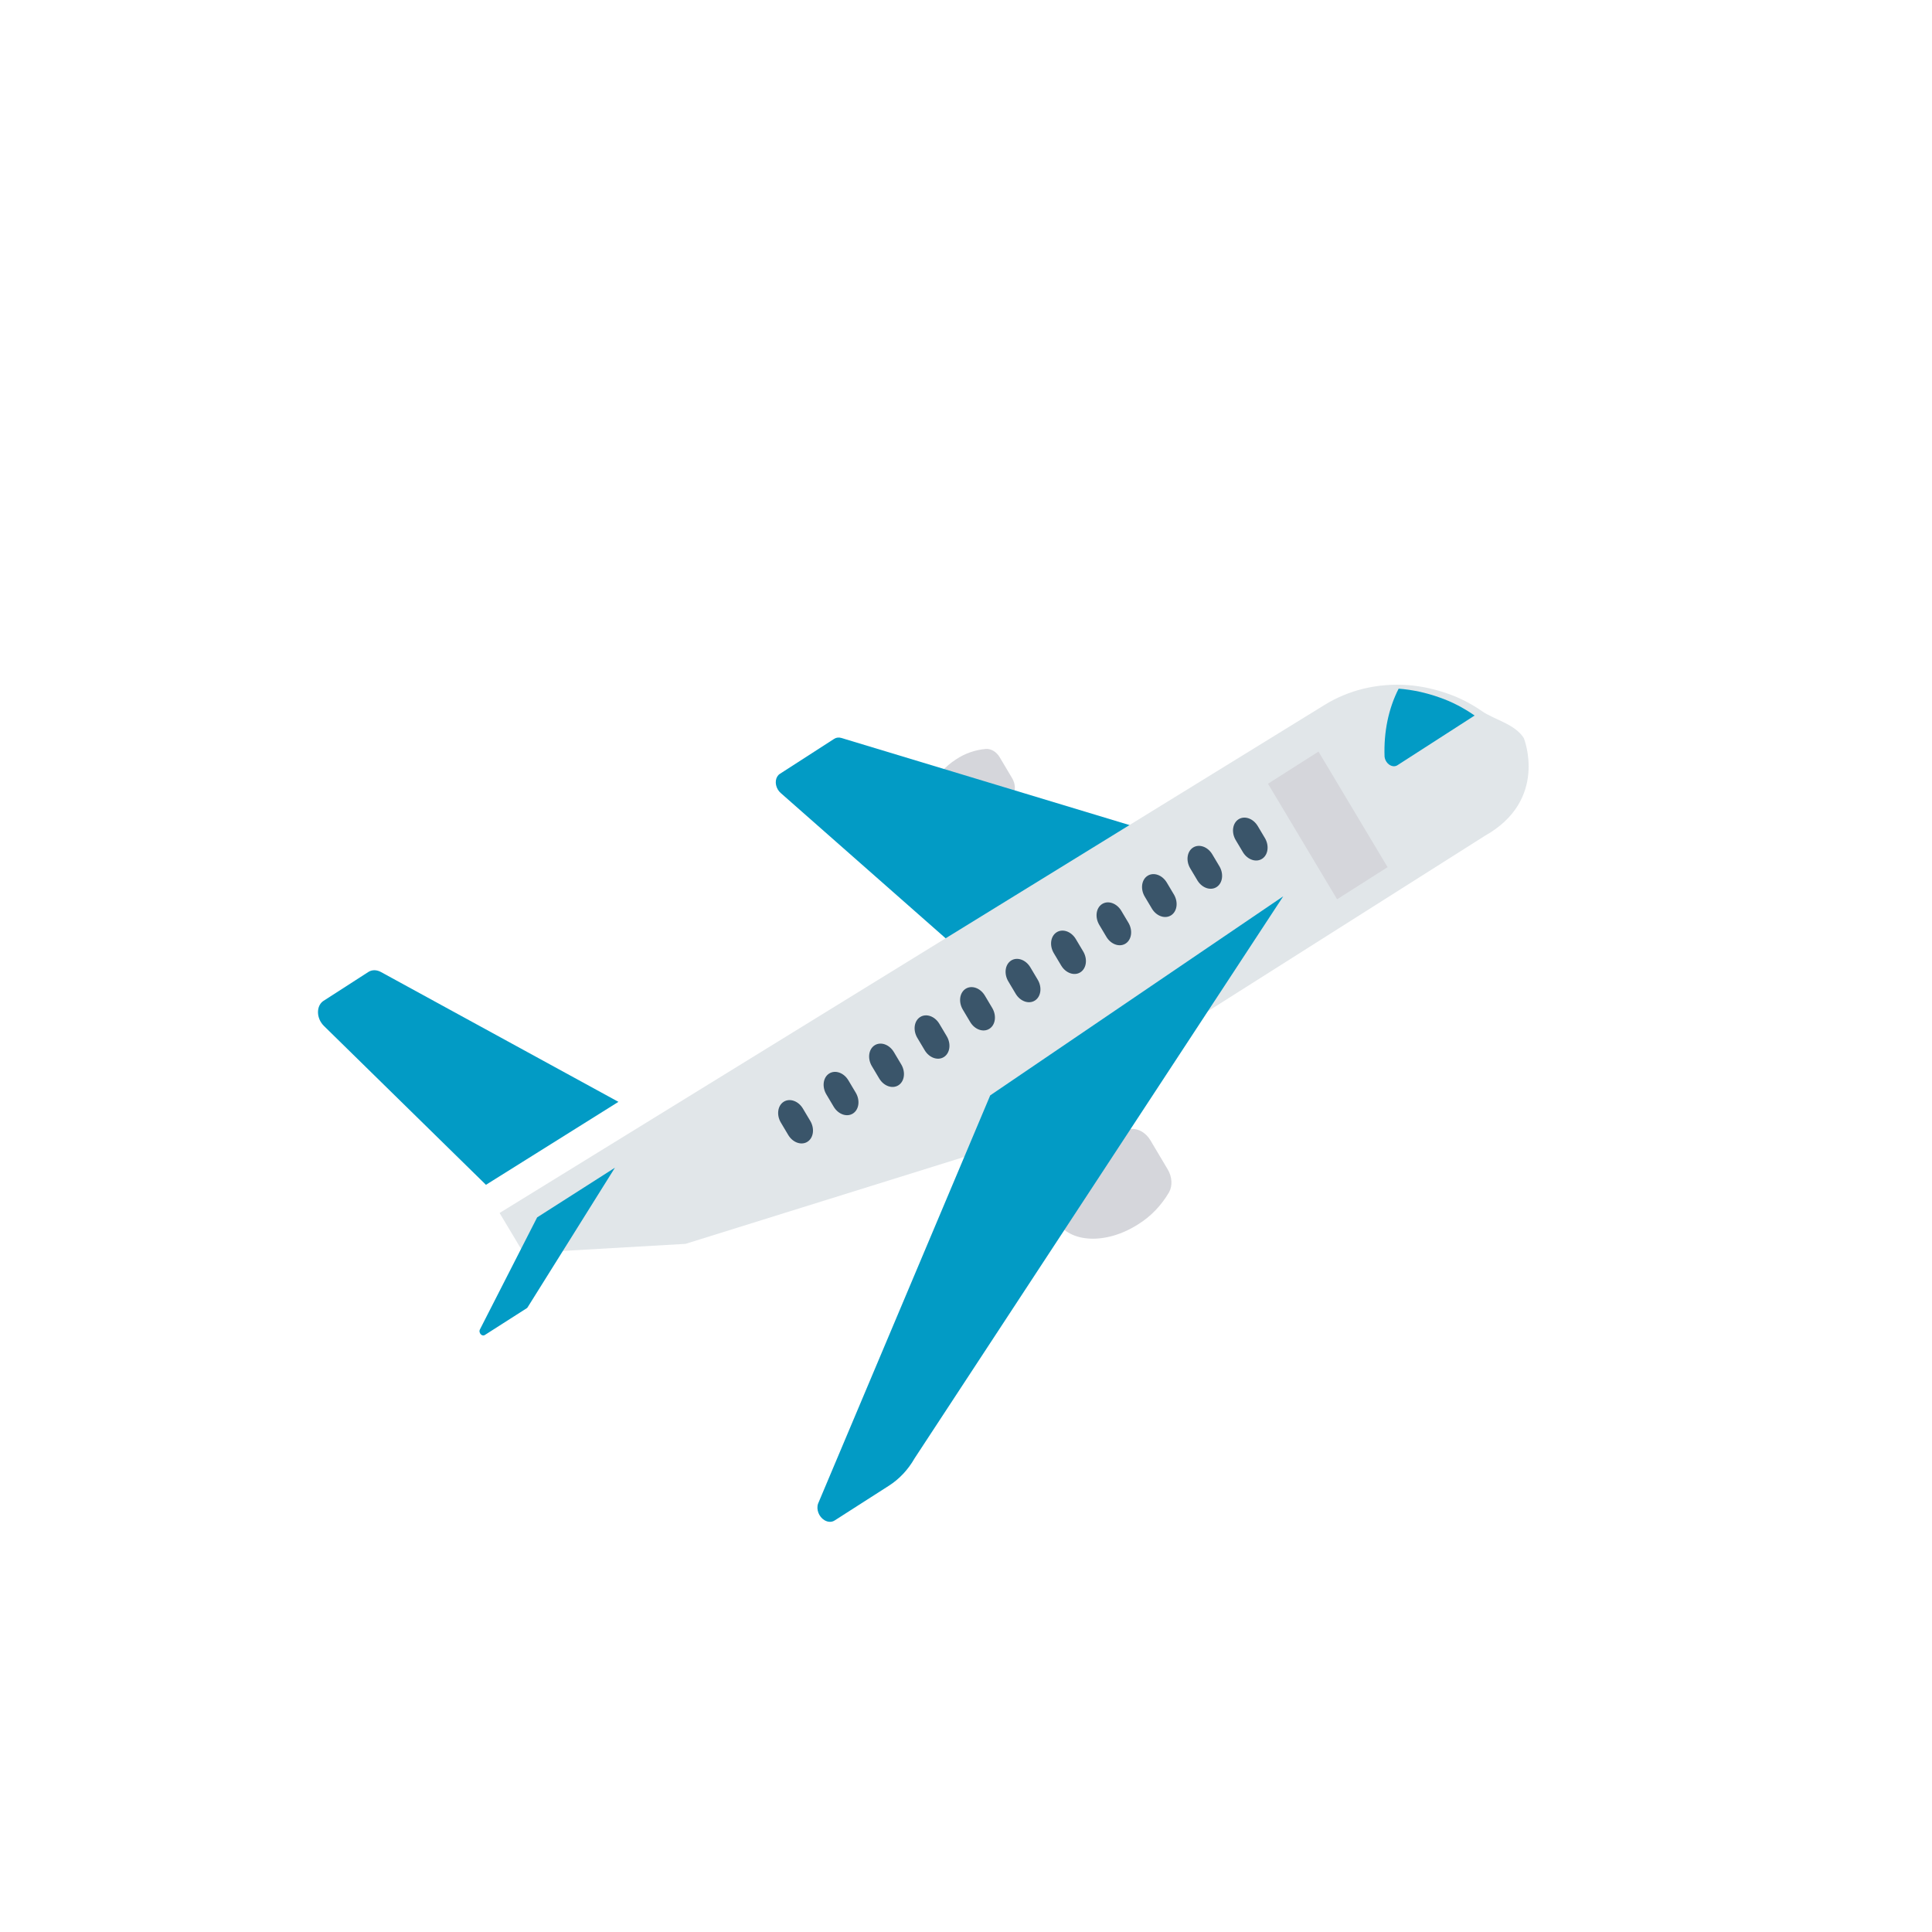
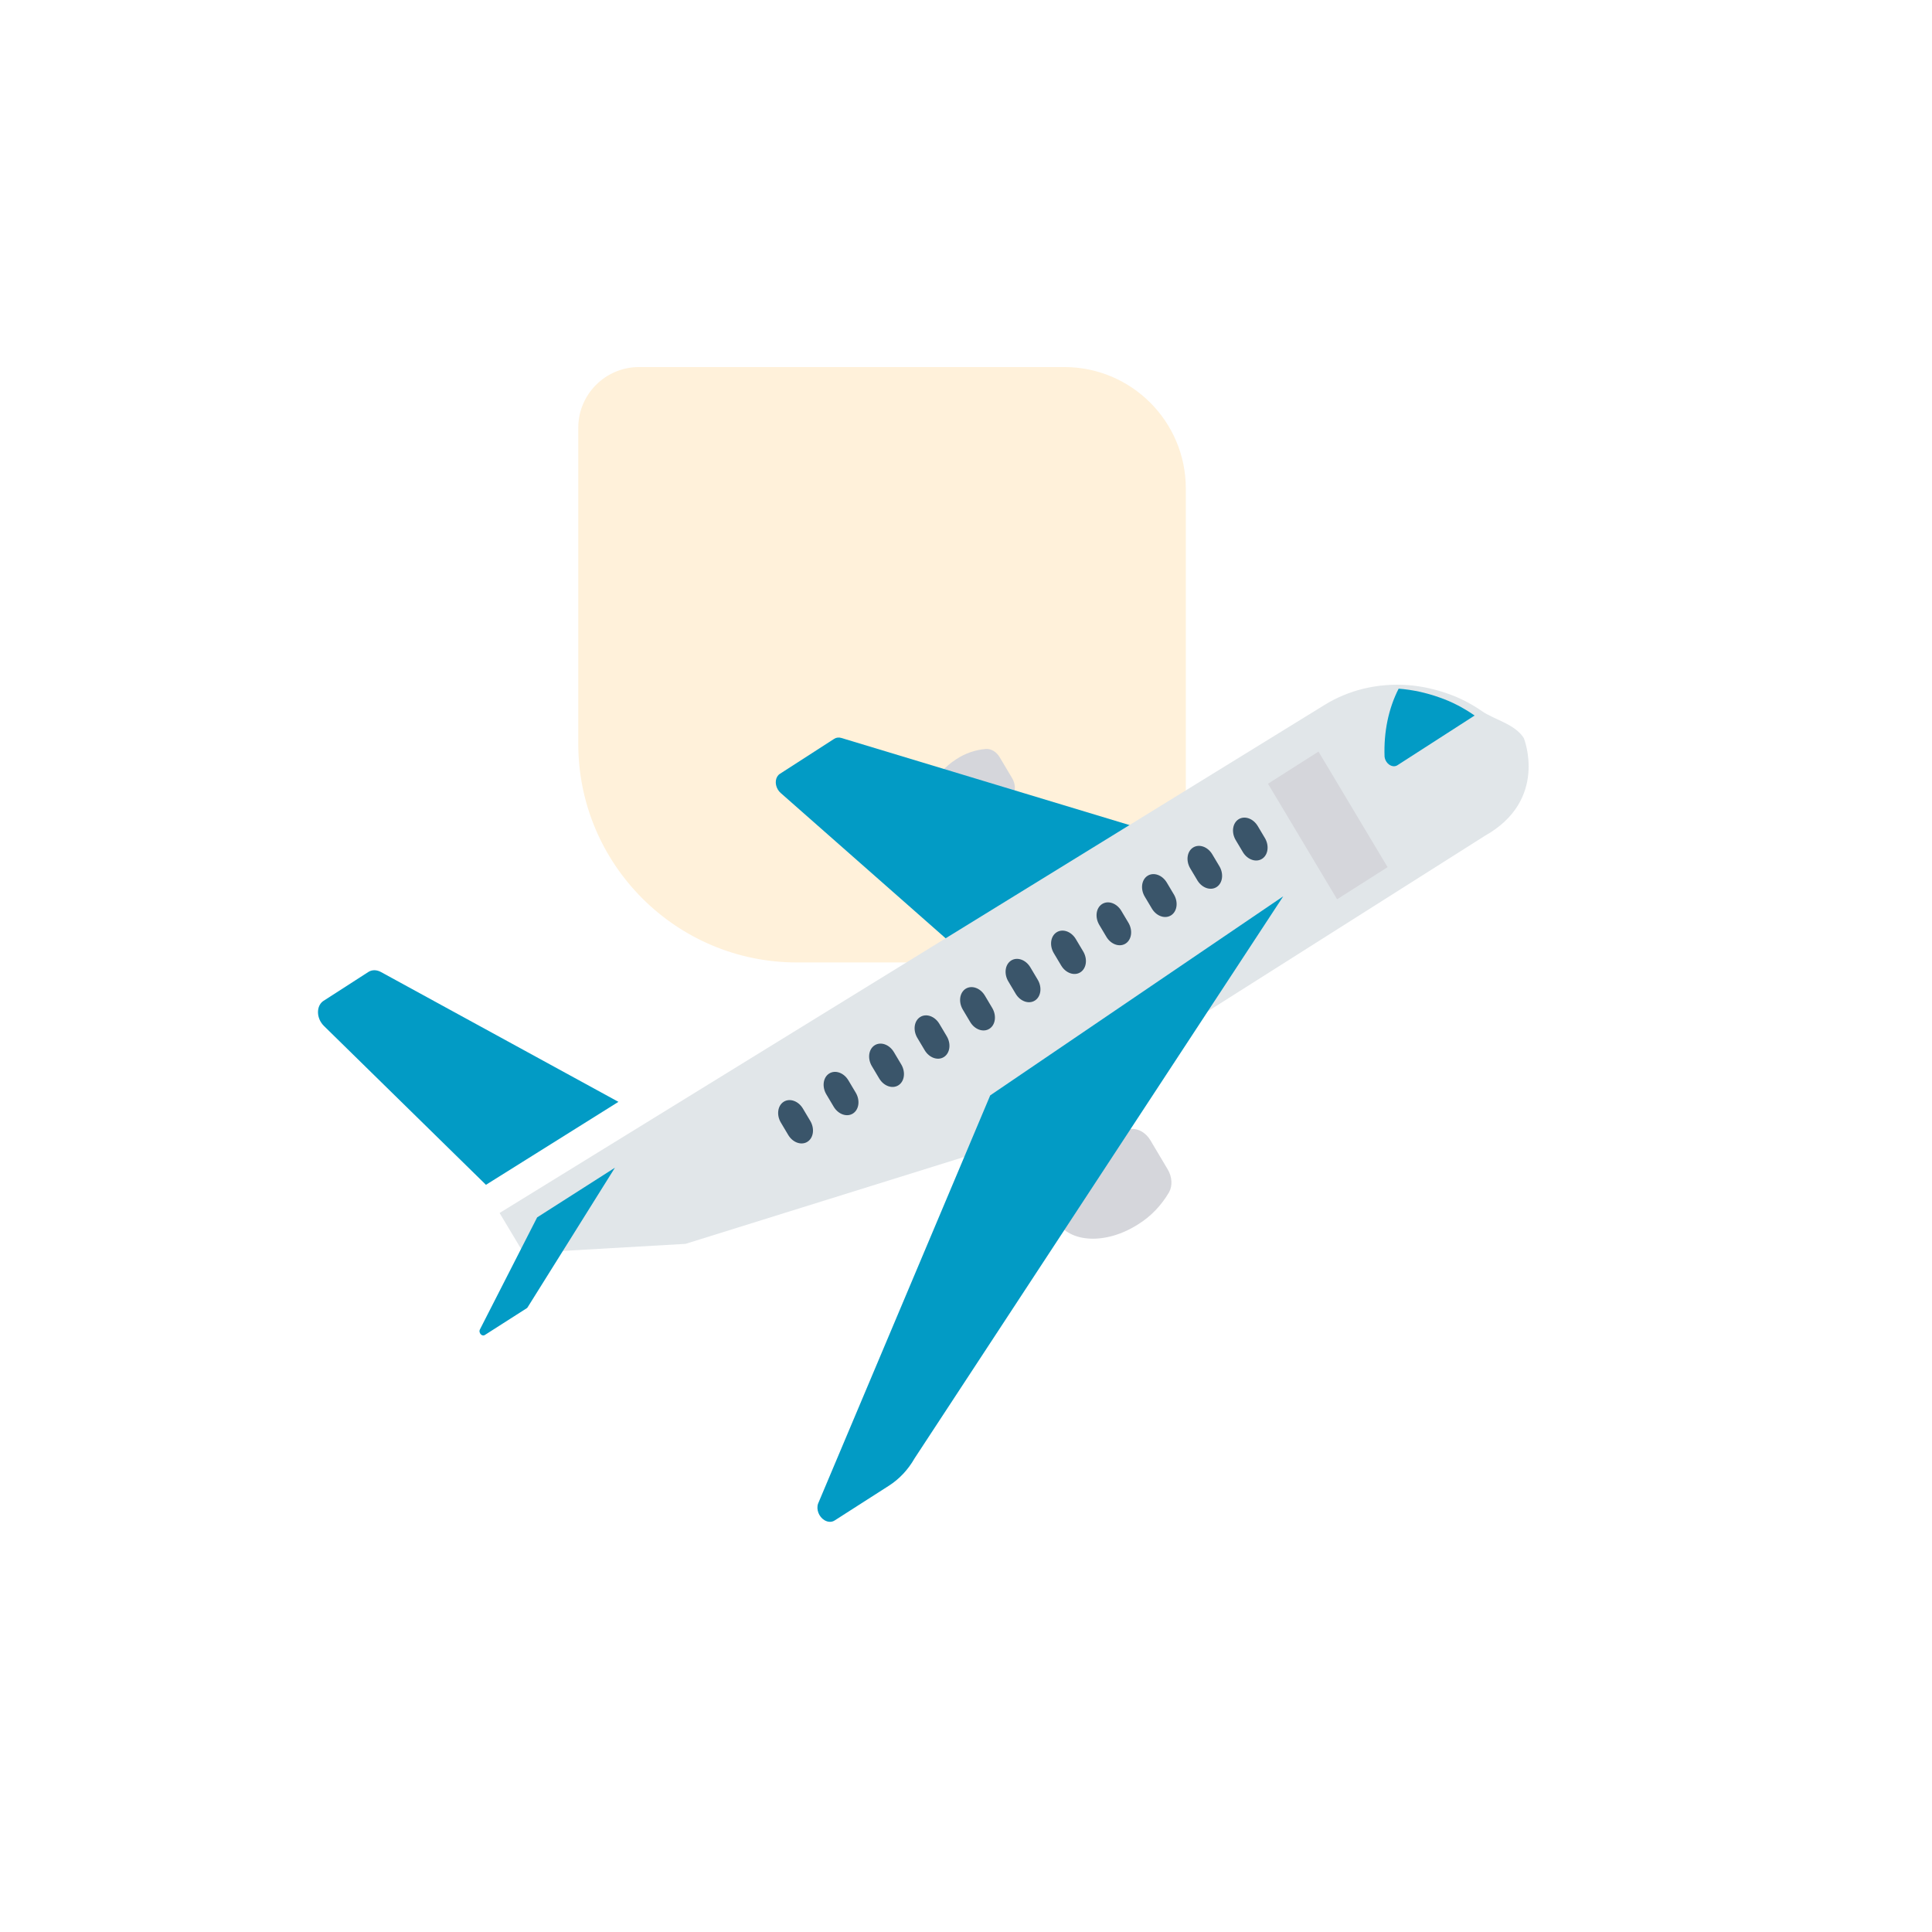
<svg xmlns="http://www.w3.org/2000/svg" width="159" height="159" viewBox="0 0 159 159" fill="none">
+   <path d="M47.59 61.208C47.59 71.149 55.649 79.208 65.591 79.208L92.591 79.208C95.352 79.208 97.591 76.969 97.591 74.208L97.591 40.208C97.591 34.685 93.113 30.208 87.591 30.208L52.59 30.208C49.829 30.208 47.59 32.447 47.59 35.208L47.59 61.208Z" fill="#FFF1DA" />
  <path d="M93.117 92.909C91.887 93.018 90.734 93.421 89.73 94.091C87.105 95.783 85.862 98.645 86.955 100.483C88.047 102.321 91.061 102.439 93.686 100.747C94.71 100.11 95.57 99.215 96.213 98.119C96.508 97.586 96.464 96.849 96.1 96.239L94.681 93.852C94.32 93.24 93.706 92.871 93.117 92.909Z" fill="#D5D6DB" />
-   <path d="M81.138 61.635C80.246 61.714 79.41 62.006 78.682 62.493C76.779 63.719 75.877 65.794 76.669 67.126C77.46 68.457 79.646 68.542 81.549 67.316C82.291 66.854 82.915 66.205 83.381 65.41C83.595 65.024 83.563 64.49 83.299 64.048L82.272 62.319C82.01 61.876 81.565 61.607 81.138 61.635Z" fill="#D5D6DB" />
+   <path d="M81.138 61.635C80.246 61.714 79.41 62.006 78.682 62.493C76.779 63.719 75.877 65.794 76.669 67.126C77.46 68.457 79.646 68.542 81.549 67.316C82.291 66.854 82.915 66.205 83.381 65.41C83.595 65.024 83.563 64.49 83.299 64.047L82.272 62.319C82.01 61.876 81.565 61.607 81.138 61.635Z" fill="#D5D6DB" />
  <path d="M69.244 60.733C69.033 60.669 68.823 60.694 68.653 60.804L64.184 63.685C63.81 63.925 63.733 64.502 64.013 64.975C64.077 65.083 64.156 65.18 64.248 65.26L78.207 77.557L93.111 67.949L69.244 60.733Z" fill="#029BC5" />
-   <path d="M122.191 68.793L81.566 94.523L56.413 102.368L43.094 103.134L41.115 99.826L108.994 58.024C111.016 56.771 113.394 56.205 115.888 56.383C116.981 56.469 118.084 56.708 119.172 57.095C120.134 57.429 121.072 57.91 121.958 58.524C122.947 59.217 124.687 59.587 125.407 60.744C125.409 60.742 127.467 65.831 122.191 68.793Z" fill="#E1E6E9" />
-   <path d="M81.493 90.147L67.326 123.747C67.158 124.224 67.393 124.835 67.852 125.11C68.133 125.279 68.447 125.288 68.686 125.134L73.155 122.272C74.015 121.722 74.734 120.955 75.267 120.021L105.608 73.764L81.493 90.147Z" fill="#029BC5" />
+   <path d="M122.191 68.793L81.566 94.523L56.413 102.368L43.094 103.133L41.115 99.826L108.994 58.024C111.016 56.771 113.394 56.205 115.888 56.383C116.981 56.468 118.084 56.708 119.172 57.095C120.134 57.429 121.072 57.91 121.958 58.524C122.947 59.217 124.687 59.587 125.407 60.744C125.409 60.742 127.467 65.831 122.191 68.793Z" fill="#E1E6E9" />
+   <path d="M81.493 90.147L67.326 123.747C67.158 124.224 67.393 124.835 67.852 125.11C68.133 125.279 68.447 125.288 68.686 125.134L73.155 122.272C74.015 121.721 74.734 120.955 75.267 120.021L105.608 73.764L81.493 90.147Z" fill="#029BC5" />
  <path d="M31.346 79.993C30.995 79.801 30.613 79.8 30.319 79.989L26.627 82.367C26.123 82.691 26.021 83.468 26.398 84.102C26.47 84.223 26.556 84.333 26.654 84.429L39.993 97.508L50.896 90.68L31.346 79.993Z" fill="#029BC5" />
  <path d="M44.205 100.189L39.493 109.419C39.424 109.551 39.474 109.742 39.605 109.844C39.699 109.918 39.815 109.928 39.898 109.87L43.351 107.663C43.378 107.646 43.401 107.622 43.419 107.594L50.606 96.102L44.205 100.189Z" fill="#029BC5" />
  <path d="M118.488 57.407C117.368 57.007 116.232 56.761 115.106 56.676C114.271 58.309 113.871 60.239 113.947 62.275C113.993 62.69 114.325 63.041 114.688 63.061C114.801 63.066 114.908 63.039 115 62.981L121.359 58.887C120.446 58.251 119.48 57.752 118.488 57.407Z" fill="#029BC5" />
-   <path d="M104.353 64.5L108.509 61.856L114.196 71.365L110.04 74.009L104.353 64.5Z" fill="#D5D6DB" />
-   <path d="M101.929 67.427C101.429 67.747 101.326 68.516 101.7 69.143L102.306 70.16C102.696 70.777 103.408 71 103.896 70.659C104.361 70.334 104.458 69.61 104.118 69.002L103.512 67.985C103.138 67.358 102.43 67.108 101.929 67.427Z" fill="#3A556A" />
-   <path d="M98.186 69.752C97.685 70.072 97.582 70.84 97.956 71.468L98.562 72.485C98.953 73.101 99.665 73.325 100.153 72.983C100.617 72.658 100.714 71.934 100.375 71.327L99.769 70.31C99.395 69.683 98.686 69.433 98.186 69.752Z" fill="#3A556A" />
-   <path d="M94.441 72.078C93.942 72.398 93.839 73.165 94.213 73.793L94.819 74.81C95.209 75.426 95.921 75.649 96.409 75.308C96.874 74.983 96.971 74.259 96.631 73.651L96.025 72.634C95.651 72.007 94.942 71.757 94.441 72.078Z" fill="#3A556A" />
-   <path d="M90.698 74.402C90.198 74.723 90.096 75.49 90.469 76.117L91.075 77.134C91.466 77.751 92.178 77.974 92.666 77.633C93.13 77.308 93.228 76.584 92.888 75.976L92.282 74.959C91.908 74.332 91.199 74.082 90.698 74.402Z" fill="#3A556A" />
+   <path d="M104.353 64.5L108.509 61.856L114.196 71.364L110.04 74.009L104.353 64.5Z" fill="#D5D6DB" />
+   <path d="M101.929 67.427C101.429 67.747 101.326 68.516 101.7 69.143L102.306 70.16C102.696 70.776 103.408 71 103.896 70.659C104.361 70.334 104.458 69.61 104.118 69.002L103.512 67.985C103.138 67.358 102.43 67.108 101.929 67.427Z" fill="#3A556A" />
+   <path d="M98.186 69.752C97.685 70.072 97.582 70.84 97.956 71.468L98.562 72.485C98.953 73.101 99.665 73.324 100.153 72.983C100.617 72.658 100.714 71.934 100.375 71.326L99.769 70.31C99.395 69.683 98.686 69.433 98.186 69.752Z" fill="#3A556A" />
+   <path d="M94.441 72.077C93.942 72.398 93.839 73.165 94.213 73.793L94.819 74.809C95.209 75.426 95.921 75.649 96.409 75.308C96.874 74.983 96.971 74.259 96.631 73.651L96.025 72.634C95.651 72.007 94.942 71.757 94.441 72.077Z" fill="#3A556A" />
+   <path d="M90.698 74.402C90.198 74.723 90.096 75.49 90.469 76.117L91.075 77.134C91.466 77.751 92.178 77.974 92.666 77.633C93.13 77.308 93.228 76.584 92.888 75.976L92.282 74.959C91.908 74.331 91.199 74.082 90.698 74.402Z" fill="#3A556A" />
  <path d="M86.955 76.727C86.455 77.048 86.353 77.816 86.726 78.443L87.333 79.46C87.706 80.088 88.415 80.337 88.915 80.017C89.416 79.697 89.519 78.93 89.145 78.302L88.539 77.285C88.166 76.657 87.457 76.407 86.956 76.726C86.956 76.727 86.956 76.727 86.955 76.727Z" fill="#3A556A" />
-   <path d="M83.212 79.052C82.712 79.373 82.609 80.14 82.983 80.768L83.589 81.785C83.963 82.412 84.672 82.662 85.172 82.342C85.673 82.022 85.775 81.254 85.402 80.627L84.796 79.61C84.422 78.982 83.714 78.732 83.213 79.051C83.212 79.051 83.212 79.052 83.212 79.052Z" fill="#3A556A" />
-   <path d="M79.468 81.377C78.968 81.697 78.866 82.465 79.24 83.093L79.846 84.11C80.22 84.737 80.929 84.985 81.429 84.664C81.928 84.344 82.03 83.578 81.658 82.952L81.052 81.935C80.678 81.307 79.969 81.057 79.468 81.377Z" fill="#3A556A" />
+   <path d="M83.212 79.052C82.712 79.372 82.609 80.14 82.983 80.768L83.589 81.785C83.963 82.412 84.672 82.662 85.172 82.342C85.673 82.022 85.775 81.254 85.402 80.627L84.796 79.61C84.422 78.982 83.714 78.732 83.213 79.051C83.212 79.051 83.212 79.052 83.212 79.052Z" fill="#3A556A" />
+   <path d="M79.468 81.376C78.968 81.697 78.866 82.465 79.24 83.092L79.846 84.11C80.22 84.737 80.929 84.984 81.429 84.664C81.928 84.344 82.03 83.578 81.658 82.952L81.052 81.934C80.678 81.307 79.969 81.057 79.468 81.376Z" fill="#3A556A" />
  <path d="M75.725 83.701C75.224 84.022 75.122 84.79 75.496 85.417L76.102 86.435C76.477 87.061 77.185 87.309 77.685 86.989C78.184 86.669 78.287 85.903 77.914 85.277L77.308 84.259C76.934 83.632 76.226 83.382 75.725 83.701Z" fill="#3A556A" />
-   <path d="M71.981 86.026C71.481 86.347 71.379 87.115 71.753 87.742L72.359 88.759C72.733 89.386 73.442 89.634 73.942 89.314C74.441 88.994 74.543 88.228 74.171 87.601L73.565 86.584C73.191 85.957 72.482 85.707 71.981 86.026Z" fill="#3A556A" />
-   <path d="M68.237 88.351C67.736 88.671 67.634 89.439 68.007 90.066L68.008 90.067L68.614 91.085C68.989 91.712 69.698 91.96 70.197 91.639C70.696 91.319 70.799 90.553 70.427 89.927L69.82 88.909C69.447 88.282 68.738 88.032 68.237 88.351Z" fill="#3A556A" />
+   <path d="M71.981 86.026C71.481 86.347 71.379 87.114 71.753 87.742L72.359 88.759C72.733 89.386 73.442 89.634 73.942 89.314C74.441 88.994 74.543 88.228 74.171 87.601L73.565 86.584C73.191 85.957 72.482 85.707 71.981 86.026Z" fill="#3A556A" />
+   <path d="M68.237 88.351C67.736 88.671 67.634 89.439 68.007 90.066L68.008 90.067L68.614 91.085C68.989 91.711 69.698 91.959 70.197 91.639C70.696 91.319 70.799 90.553 70.427 89.927L69.82 88.909C69.447 88.282 68.738 88.032 68.237 88.351Z" fill="#3A556A" />
  <path d="M64.494 90.675C63.994 90.995 63.891 91.763 64.265 92.39L64.266 92.391L64.872 93.409C65.246 94.035 65.955 94.283 66.455 93.963C66.954 93.643 67.056 92.877 66.684 92.251L66.078 91.233C65.704 90.606 64.995 90.356 64.494 90.675Z" fill="#3A556A" />
</svg>
